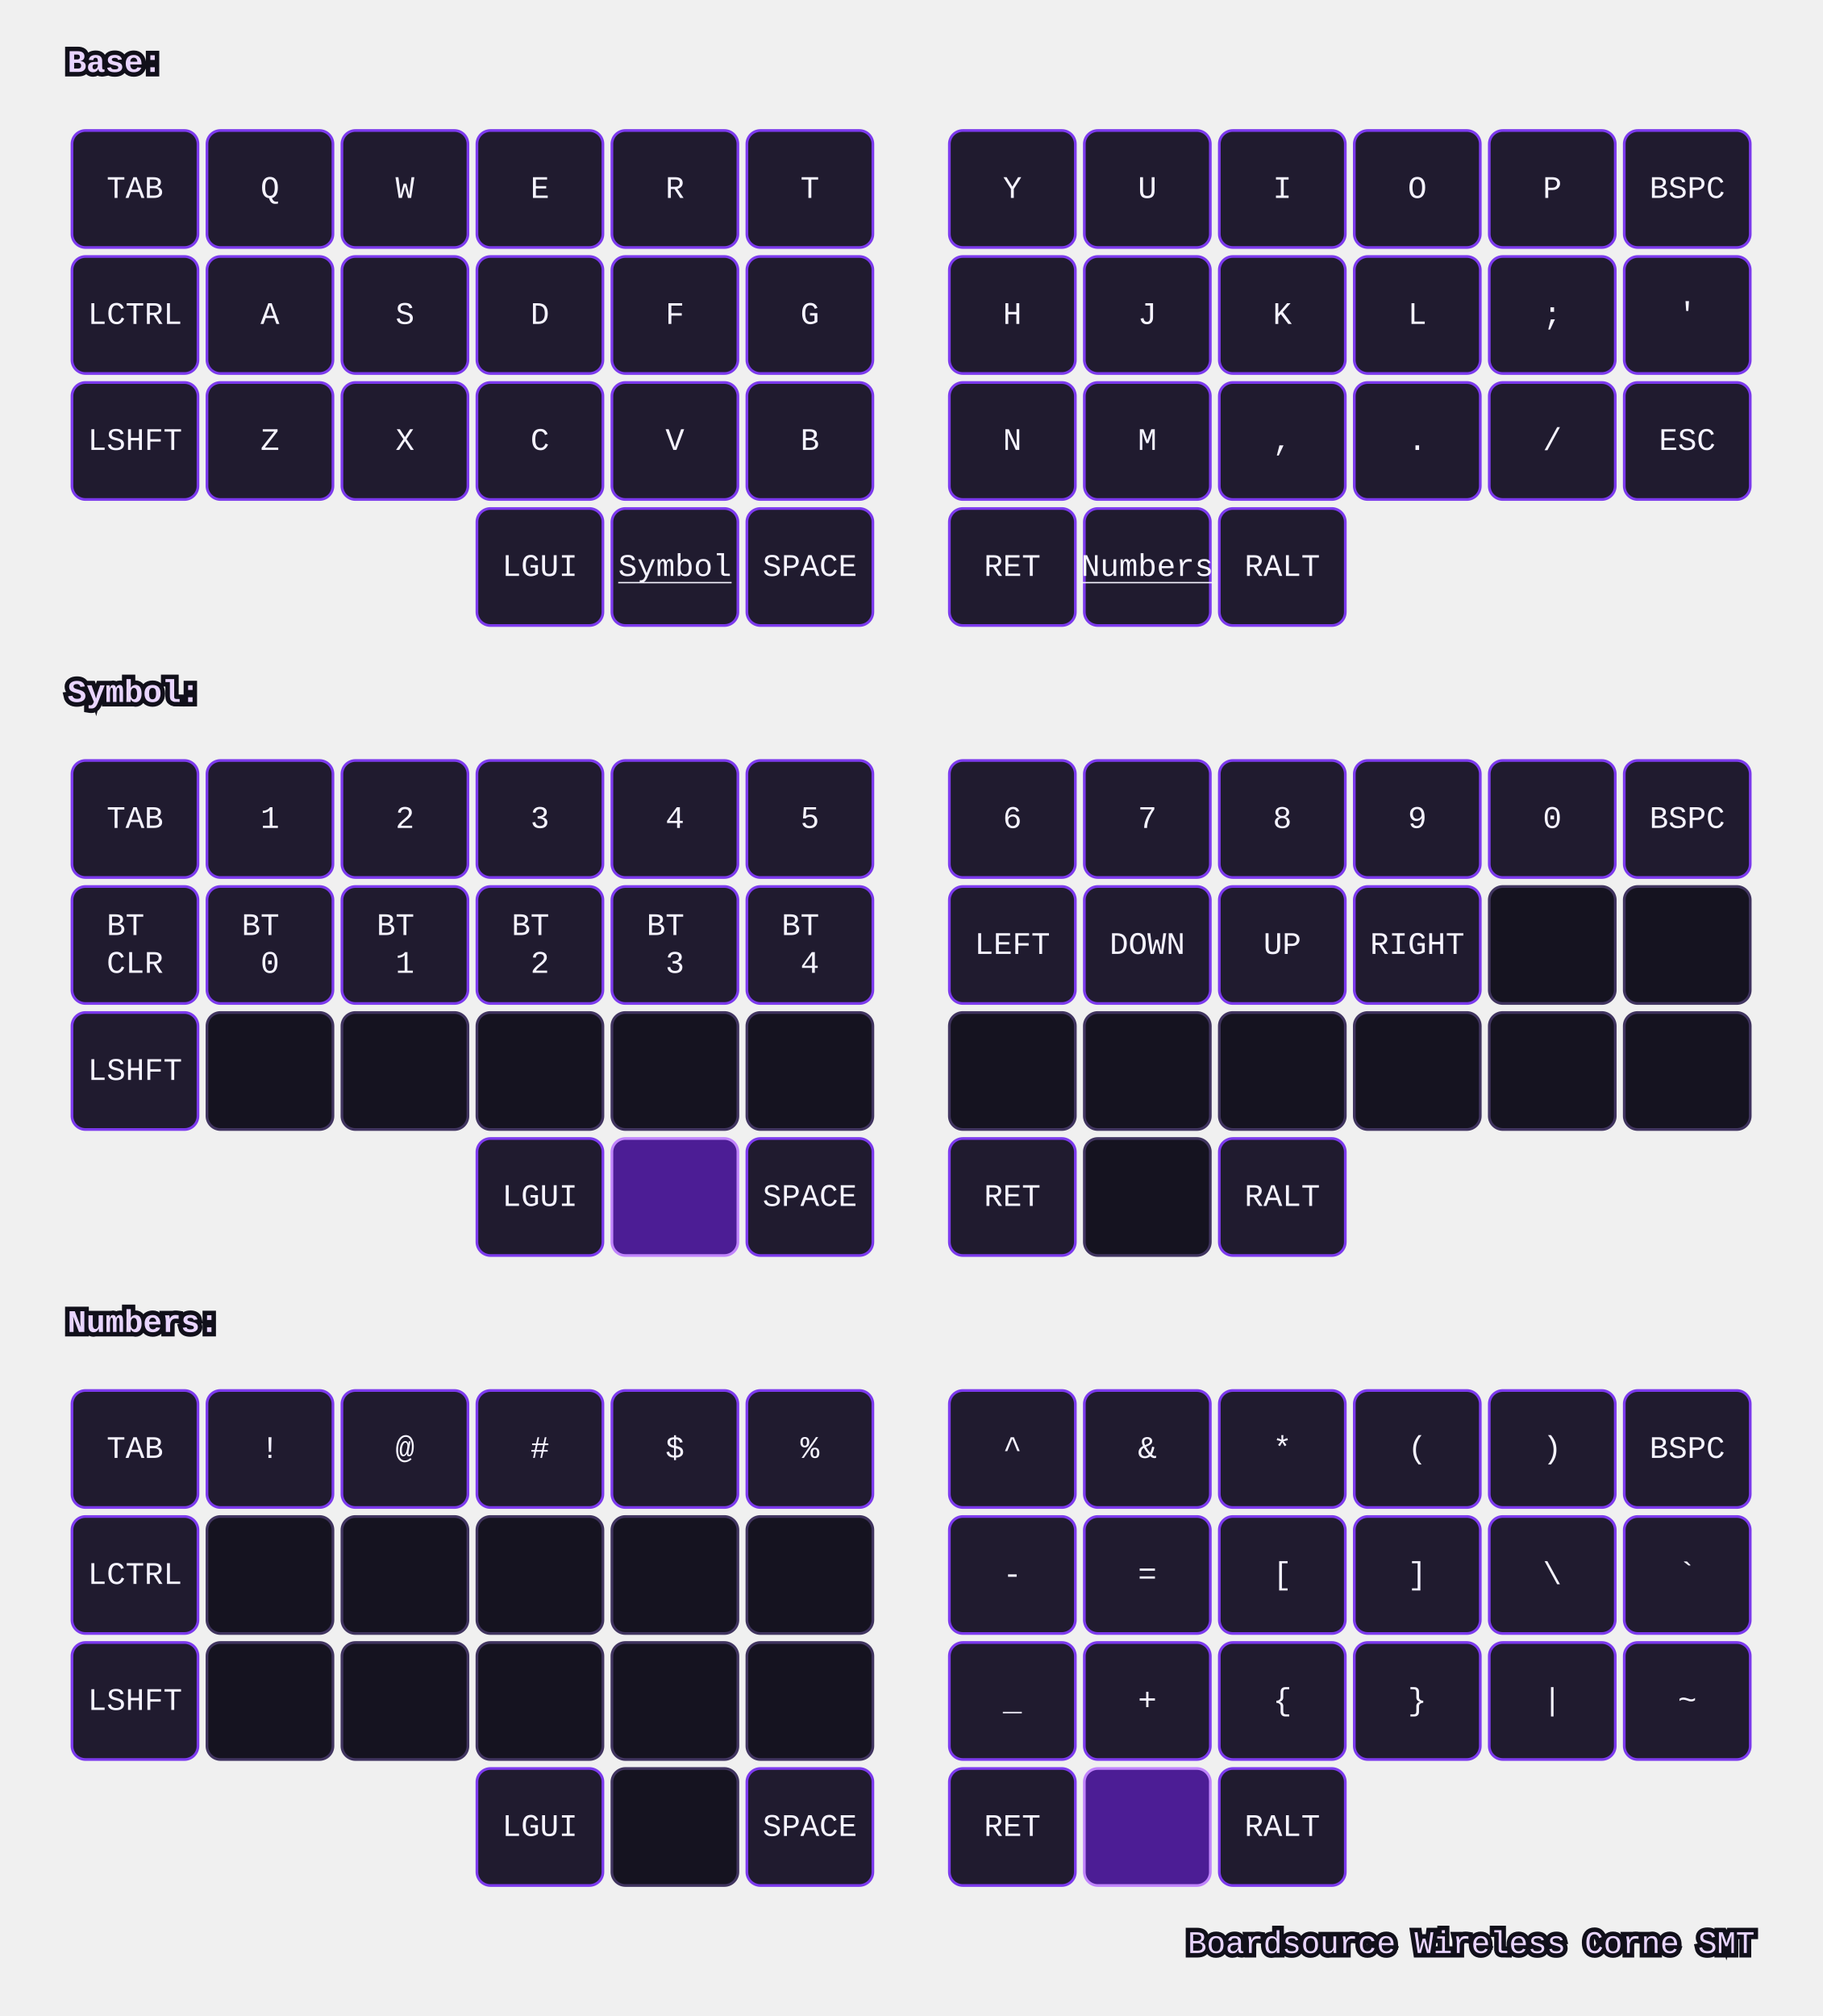
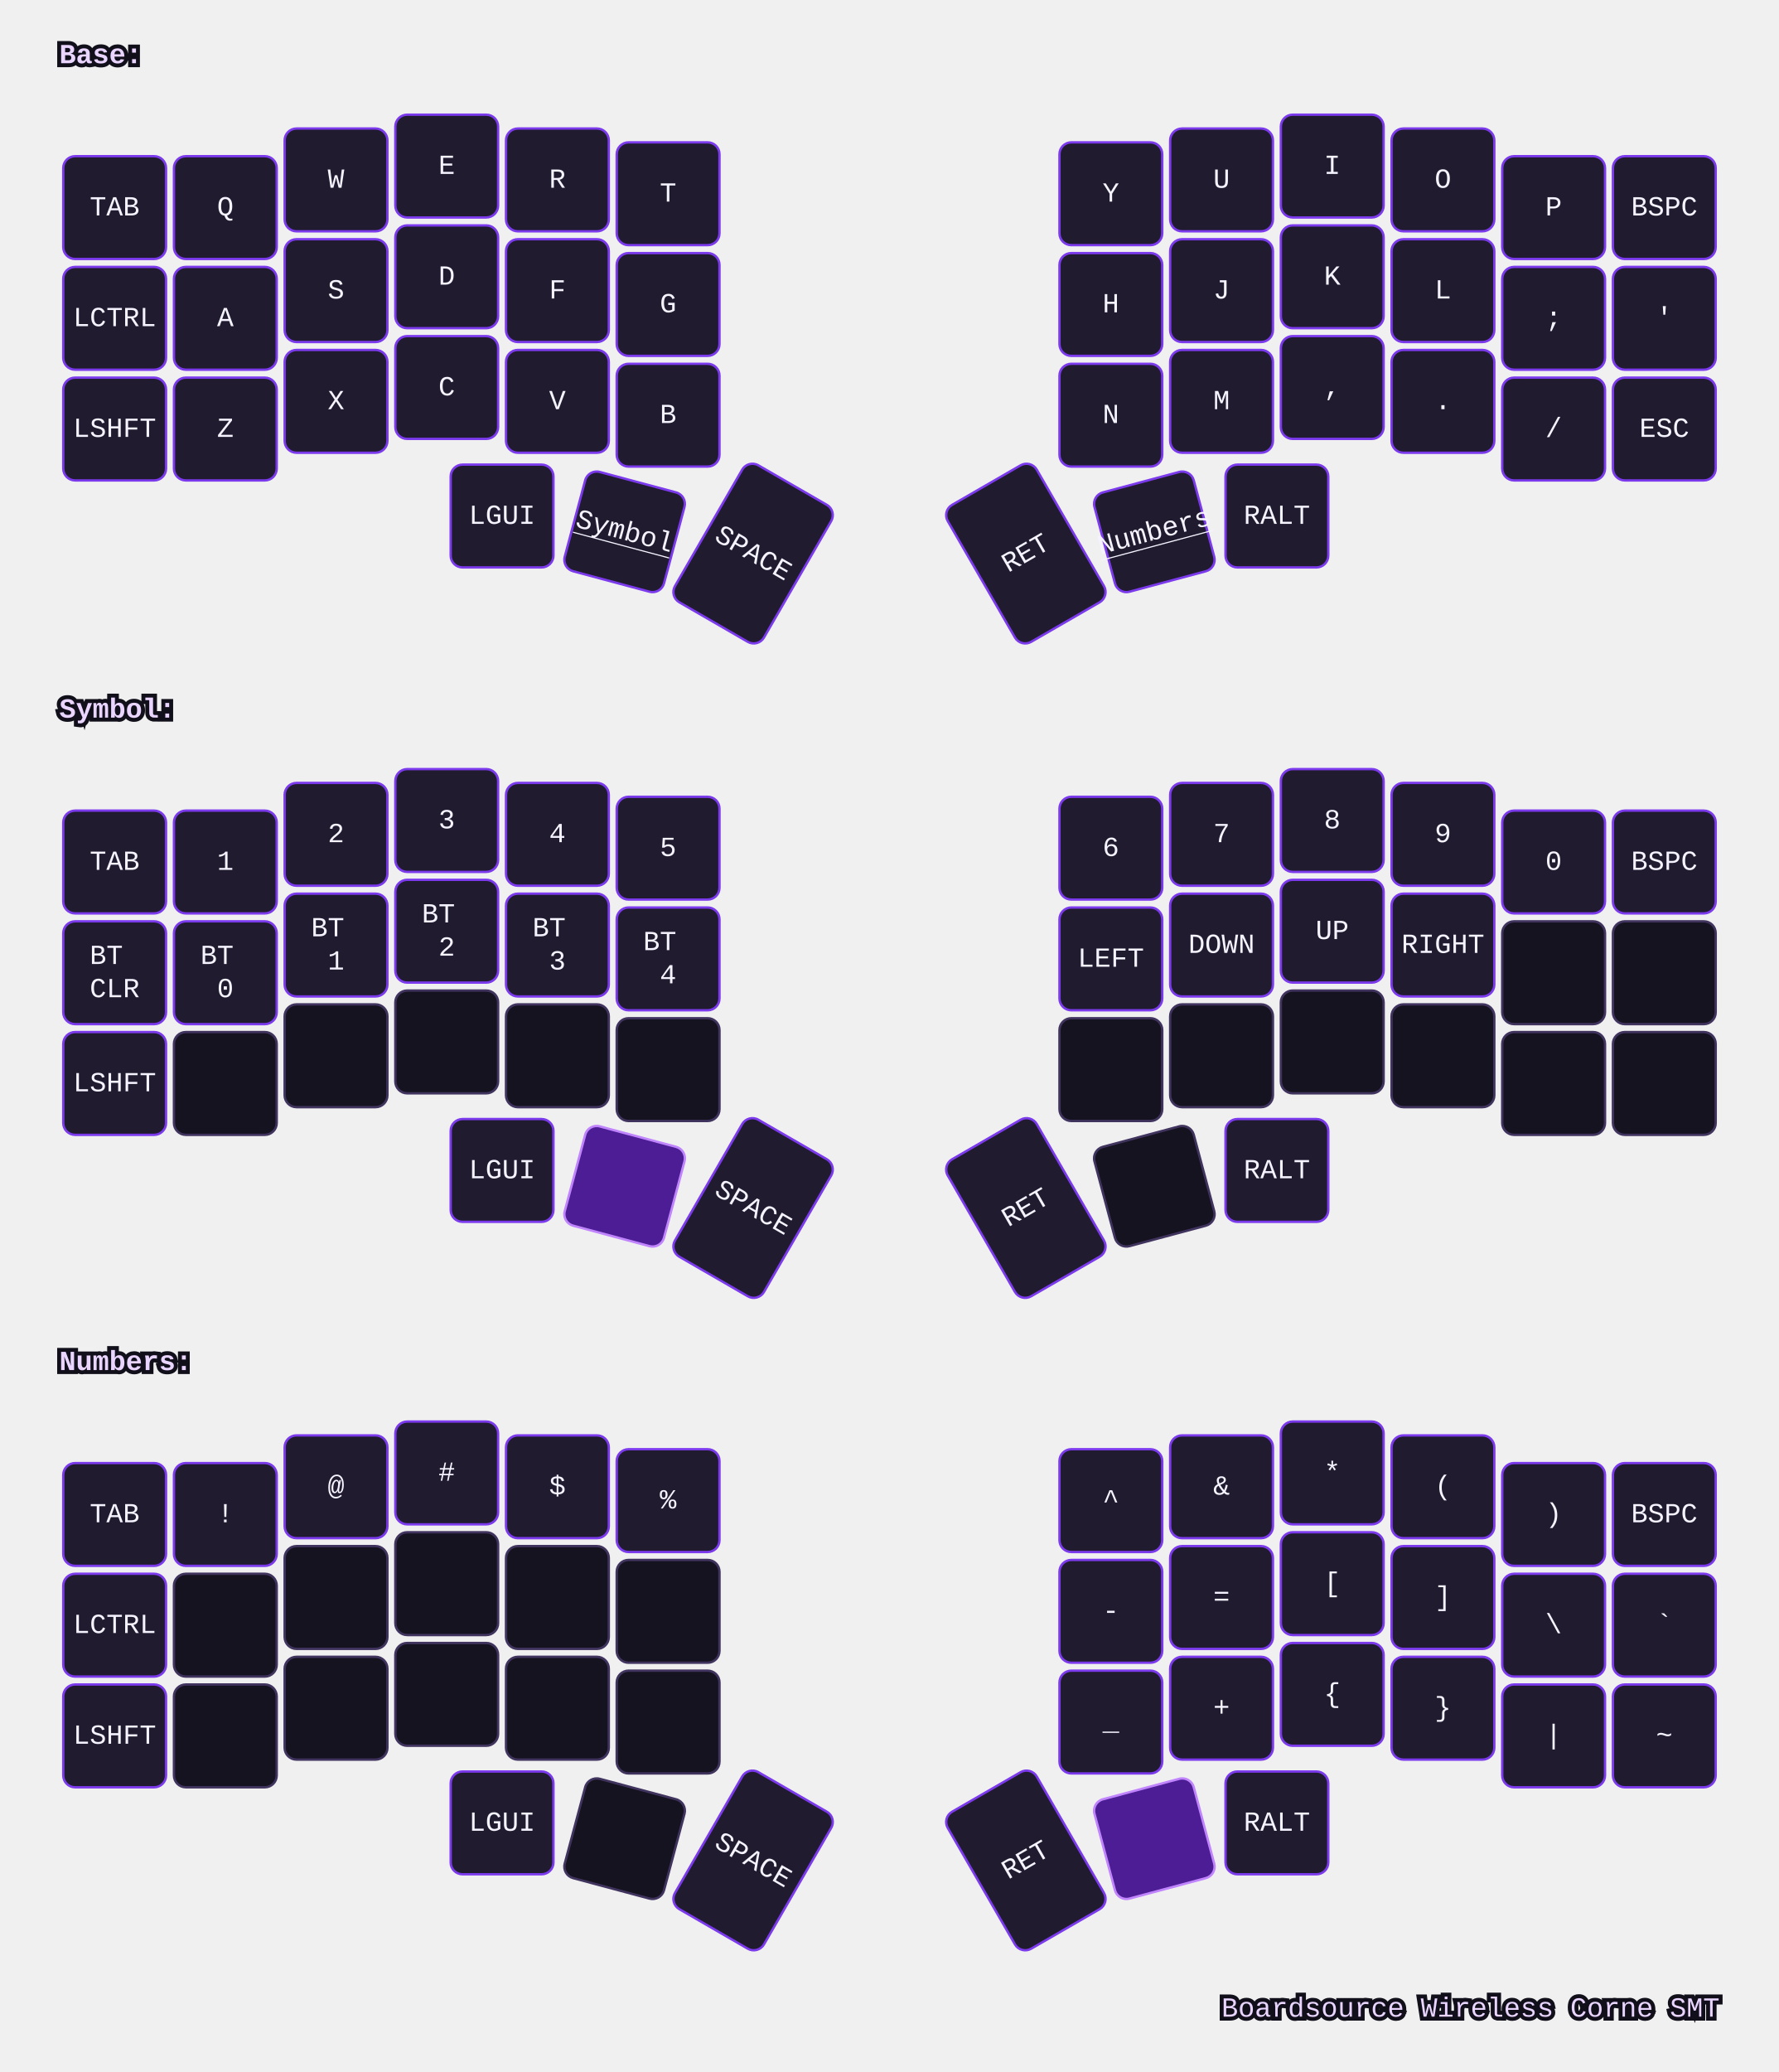
- <svg xmlns="http://www.w3.org/2000/svg" width="810" height="896" viewBox="0 0 810 896" class="keymap">
+ <svg xmlns="http://www.w3.org/2000/svg" width="900" height="1048" viewBox="0 0 900 1048" class="keymap">
  <style>/* inherit to force styles through use tags */
svg path {
    fill: inherit;
}

/* font and background color specifications */
svg.keymap {
    font-family: SFMono-Regular,Consolas,Liberation Mono,Menlo,monospace;
    font-size: 14px;
    font-kerning: normal;
    text-rendering: optimizeLegibility;
    fill: #24292e;
}

/* default key styling */
rect.key {
    fill: #f6f8fa;
}

rect.key, rect.combo {
    stroke: #c9cccf;
    stroke-width: 1;
}

/* default key side styling, only used is draw_key_sides is set */
rect.side {
    filter: brightness(90%);
}

/* color accent for combo boxes */
rect.combo, rect.combo-separate {
    fill: #cdf;
}

/* color accent for held keys */
rect.held, rect.combo.held {
    fill: #fdd;
}

/* color accent for ghost (optional) keys */
rect.ghost, rect.combo.ghost {
    stroke-dasharray: 4, 4;
    stroke-width: 2;
}

text {
    text-anchor: middle;
    dominant-baseline: middle;
}

/* styling for layer labels */
text.label {
    font-weight: bold;
    text-anchor: start;
    stroke: white;
    stroke-width: 4;
    paint-order: stroke;
}

/* styling for optional footer */
text.footer {
    text-anchor: end;
    dominant-baseline: auto;
    stroke: white;
    stroke-width: 4;
    paint-order: stroke;
}

/* styling for combo tap, and key non-tap label text */
text.combo, text.hold, text.shifted, text.left, text.right, text.tl, text.tr, text.bl, text.br {
    font-size: 11px;
}

text.hold, text.bl, text.br {
    text-anchor: middle;
    dominant-baseline: auto;
}

text.shifted, text.tl, text.tr {
    text-anchor: middle;
    dominant-baseline: hanging;
}

text.left, text.tl, text.bl {
    text-anchor: start;
}

text.right, text.tr, text.br {
    text-anchor: end;
}

text.layer-activator {
    text-decoration: underline;
}

/* styling for hold/shifted label text in combo box */
text.combo.hold, text.combo.shifted, text.combo.left, text.combo.right {
    font-size: 8px;
}

/* lighter symbol for transparent keys */
text.trans {
    fill: #7b7e81;
}

/* styling for combo dendrons */
path.combo {
    stroke-width: 1;
    stroke: gray;
    fill: none;
}

/* Start Tabler Icons Cleanup */
/* cannot use height/width with glyphs */
.icon-tabler &gt; path {
    fill: inherit;
    stroke: inherit;
    stroke-width: 2;
}
/* hide tabler's default box */
.icon-tabler &gt; path[stroke="none"][fill="none"] {
    visibility: hidden;
}
/* End Tabler Icons Cleanup */

svg.keymap { fill: #d1d6db; }
rect.key { fill: #3f4750; }
rect.key, rect.combo { stroke: #60666c; }
rect.combo, rect.combo-separate { fill: #1f3d7a; }
rect.held, rect.combo.held { fill: #854747; }
text.label, text.footer { stroke: black; }
text.trans { fill: #7e8184; }
path.combo { stroke: #7f7f7f; }

svg.keymap {
  background: #11101a;
  fill: #f5f3ff;
}

rect.key {
  fill: #201b2f;
}

rect.key,
rect.combo {
  stroke: #7c3aed;
  stroke-width: 1.2;
}

rect.held,
rect.combo.held,
rect.combo,
rect.combo-separate {
  fill: #4c1d95;
  stroke: #c084fc;
}

rect.trans {
  fill: #151320;
  stroke: #40345f;
}

rect.ghost,
rect.combo.ghost {
  stroke: #a78bfa;
}

text.label,
text.footer {
  fill: #e9d5ff;
  stroke: #11101a;
}

text.hold,
text.shifted,
text.left,
text.right,
text.tl,
text.tr,
text.bl,
text.br,
text.combo {
  fill: #d8b4fe;
}

text.trans {
  fill: #6d6383;
}

path.combo {
  stroke: #a78bfa;
}
</style>
  <g transform="translate(30, 0)" class="layer-Base">
    <text x="0" y="28" class="label" id="Base">Base:</text>
    <g transform="translate(0, 56)">
-       <g transform="translate(30, 28)" class="key keypos-0">
-         <rect rx="6" ry="6" x="-28" y="-26" width="56" height="52" class="key" />
+       <g transform="translate(28, 49)" class="key keypos-0">
+         <rect rx="6" ry="6" x="-26" y="-26" width="52" height="52" class="key" />
        <text x="0" y="0" class="key tap">TAB</text>
      </g>
-       <g transform="translate(90, 28)" class="key keypos-1">
-         <rect rx="6" ry="6" x="-28" y="-26" width="56" height="52" class="key" />
+       <g transform="translate(84, 49)" class="key keypos-1">
+         <rect rx="6" ry="6" x="-26" y="-26" width="52" height="52" class="key" />
        <text x="0" y="0" class="key tap">Q</text>
      </g>
-       <g transform="translate(150, 28)" class="key keypos-2">
-         <rect rx="6" ry="6" x="-28" y="-26" width="56" height="52" class="key" />
+       <g transform="translate(140, 35)" class="key keypos-2">
+         <rect rx="6" ry="6" x="-26" y="-26" width="52" height="52" class="key" />
        <text x="0" y="0" class="key tap">W</text>
      </g>
-       <g transform="translate(210, 28)" class="key keypos-3">
-         <rect rx="6" ry="6" x="-28" y="-26" width="56" height="52" class="key" />
+       <g transform="translate(196, 28)" class="key keypos-3">
+         <rect rx="6" ry="6" x="-26" y="-26" width="52" height="52" class="key" />
        <text x="0" y="0" class="key tap">E</text>
      </g>
-       <g transform="translate(270, 28)" class="key keypos-4">
-         <rect rx="6" ry="6" x="-28" y="-26" width="56" height="52" class="key" />
+       <g transform="translate(252, 35)" class="key keypos-4">
+         <rect rx="6" ry="6" x="-26" y="-26" width="52" height="52" class="key" />
        <text x="0" y="0" class="key tap">R</text>
      </g>
-       <g transform="translate(330, 28)" class="key keypos-5">
-         <rect rx="6" ry="6" x="-28" y="-26" width="56" height="52" class="key" />
+       <g transform="translate(308, 42)" class="key keypos-5">
+         <rect rx="6" ry="6" x="-26" y="-26" width="52" height="52" class="key" />
        <text x="0" y="0" class="key tap">T</text>
      </g>
-       <g transform="translate(420, 28)" class="key keypos-6">
-         <rect rx="6" ry="6" x="-28" y="-26" width="56" height="52" class="key" />
+       <g transform="translate(532, 42)" class="key keypos-6">
+         <rect rx="6" ry="6" x="-26" y="-26" width="52" height="52" class="key" />
        <text x="0" y="0" class="key tap">Y</text>
      </g>
-       <g transform="translate(480, 28)" class="key keypos-7">
-         <rect rx="6" ry="6" x="-28" y="-26" width="56" height="52" class="key" />
+       <g transform="translate(588, 35)" class="key keypos-7">
+         <rect rx="6" ry="6" x="-26" y="-26" width="52" height="52" class="key" />
        <text x="0" y="0" class="key tap">U</text>
      </g>
-       <g transform="translate(540, 28)" class="key keypos-8">
-         <rect rx="6" ry="6" x="-28" y="-26" width="56" height="52" class="key" />
+       <g transform="translate(644, 28)" class="key keypos-8">
+         <rect rx="6" ry="6" x="-26" y="-26" width="52" height="52" class="key" />
        <text x="0" y="0" class="key tap">I</text>
      </g>
-       <g transform="translate(600, 28)" class="key keypos-9">
-         <rect rx="6" ry="6" x="-28" y="-26" width="56" height="52" class="key" />
+       <g transform="translate(700, 35)" class="key keypos-9">
+         <rect rx="6" ry="6" x="-26" y="-26" width="52" height="52" class="key" />
        <text x="0" y="0" class="key tap">O</text>
      </g>
-       <g transform="translate(660, 28)" class="key keypos-10">
-         <rect rx="6" ry="6" x="-28" y="-26" width="56" height="52" class="key" />
+       <g transform="translate(756, 49)" class="key keypos-10">
+         <rect rx="6" ry="6" x="-26" y="-26" width="52" height="52" class="key" />
        <text x="0" y="0" class="key tap">P</text>
      </g>
-       <g transform="translate(720, 28)" class="key keypos-11">
-         <rect rx="6" ry="6" x="-28" y="-26" width="56" height="52" class="key" />
+       <g transform="translate(812, 49)" class="key keypos-11">
+         <rect rx="6" ry="6" x="-26" y="-26" width="52" height="52" class="key" />
        <text x="0" y="0" class="key tap">BSPC</text>
      </g>
-       <g transform="translate(30, 84)" class="key keypos-12">
-         <rect rx="6" ry="6" x="-28" y="-26" width="56" height="52" class="key" />
+       <g transform="translate(28, 105)" class="key keypos-12">
+         <rect rx="6" ry="6" x="-26" y="-26" width="52" height="52" class="key" />
        <text x="0" y="0" class="key tap">LCTRL</text>
      </g>
-       <g transform="translate(90, 84)" class="key keypos-13">
-         <rect rx="6" ry="6" x="-28" y="-26" width="56" height="52" class="key" />
+       <g transform="translate(84, 105)" class="key keypos-13">
+         <rect rx="6" ry="6" x="-26" y="-26" width="52" height="52" class="key" />
        <text x="0" y="0" class="key tap">A</text>
      </g>
-       <g transform="translate(150, 84)" class="key keypos-14">
-         <rect rx="6" ry="6" x="-28" y="-26" width="56" height="52" class="key" />
+       <g transform="translate(140, 91)" class="key keypos-14">
+         <rect rx="6" ry="6" x="-26" y="-26" width="52" height="52" class="key" />
        <text x="0" y="0" class="key tap">S</text>
      </g>
-       <g transform="translate(210, 84)" class="key keypos-15">
-         <rect rx="6" ry="6" x="-28" y="-26" width="56" height="52" class="key" />
+       <g transform="translate(196, 84)" class="key keypos-15">
+         <rect rx="6" ry="6" x="-26" y="-26" width="52" height="52" class="key" />
        <text x="0" y="0" class="key tap">D</text>
      </g>
-       <g transform="translate(270, 84)" class="key keypos-16">
-         <rect rx="6" ry="6" x="-28" y="-26" width="56" height="52" class="key" />
+       <g transform="translate(252, 91)" class="key keypos-16">
+         <rect rx="6" ry="6" x="-26" y="-26" width="52" height="52" class="key" />
        <text x="0" y="0" class="key tap">F</text>
      </g>
-       <g transform="translate(330, 84)" class="key keypos-17">
-         <rect rx="6" ry="6" x="-28" y="-26" width="56" height="52" class="key" />
+       <g transform="translate(308, 98)" class="key keypos-17">
+         <rect rx="6" ry="6" x="-26" y="-26" width="52" height="52" class="key" />
        <text x="0" y="0" class="key tap">G</text>
      </g>
-       <g transform="translate(420, 84)" class="key keypos-18">
-         <rect rx="6" ry="6" x="-28" y="-26" width="56" height="52" class="key" />
+       <g transform="translate(532, 98)" class="key keypos-18">
+         <rect rx="6" ry="6" x="-26" y="-26" width="52" height="52" class="key" />
        <text x="0" y="0" class="key tap">H</text>
      </g>
-       <g transform="translate(480, 84)" class="key keypos-19">
-         <rect rx="6" ry="6" x="-28" y="-26" width="56" height="52" class="key" />
+       <g transform="translate(588, 91)" class="key keypos-19">
+         <rect rx="6" ry="6" x="-26" y="-26" width="52" height="52" class="key" />
        <text x="0" y="0" class="key tap">J</text>
      </g>
-       <g transform="translate(540, 84)" class="key keypos-20">
-         <rect rx="6" ry="6" x="-28" y="-26" width="56" height="52" class="key" />
+       <g transform="translate(644, 84)" class="key keypos-20">
+         <rect rx="6" ry="6" x="-26" y="-26" width="52" height="52" class="key" />
        <text x="0" y="0" class="key tap">K</text>
      </g>
-       <g transform="translate(600, 84)" class="key keypos-21">
-         <rect rx="6" ry="6" x="-28" y="-26" width="56" height="52" class="key" />
+       <g transform="translate(700, 91)" class="key keypos-21">
+         <rect rx="6" ry="6" x="-26" y="-26" width="52" height="52" class="key" />
        <text x="0" y="0" class="key tap">L</text>
      </g>
-       <g transform="translate(660, 84)" class="key keypos-22">
-         <rect rx="6" ry="6" x="-28" y="-26" width="56" height="52" class="key" />
+       <g transform="translate(756, 105)" class="key keypos-22">
+         <rect rx="6" ry="6" x="-26" y="-26" width="52" height="52" class="key" />
        <text x="0" y="0" class="key tap">;</text>
      </g>
-       <g transform="translate(720, 84)" class="key keypos-23">
-         <rect rx="6" ry="6" x="-28" y="-26" width="56" height="52" class="key" />
+       <g transform="translate(812, 105)" class="key keypos-23">
+         <rect rx="6" ry="6" x="-26" y="-26" width="52" height="52" class="key" />
        <text x="0" y="0" class="key tap">'</text>
      </g>
-       <g transform="translate(30, 140)" class="key keypos-24">
-         <rect rx="6" ry="6" x="-28" y="-26" width="56" height="52" class="key" />
+       <g transform="translate(28, 161)" class="key keypos-24">
+         <rect rx="6" ry="6" x="-26" y="-26" width="52" height="52" class="key" />
        <text x="0" y="0" class="key tap">LSHFT</text>
      </g>
-       <g transform="translate(90, 140)" class="key keypos-25">
-         <rect rx="6" ry="6" x="-28" y="-26" width="56" height="52" class="key" />
+       <g transform="translate(84, 161)" class="key keypos-25">
+         <rect rx="6" ry="6" x="-26" y="-26" width="52" height="52" class="key" />
        <text x="0" y="0" class="key tap">Z</text>
      </g>
-       <g transform="translate(150, 140)" class="key keypos-26">
-         <rect rx="6" ry="6" x="-28" y="-26" width="56" height="52" class="key" />
+       <g transform="translate(140, 147)" class="key keypos-26">
+         <rect rx="6" ry="6" x="-26" y="-26" width="52" height="52" class="key" />
        <text x="0" y="0" class="key tap">X</text>
      </g>
-       <g transform="translate(210, 140)" class="key keypos-27">
-         <rect rx="6" ry="6" x="-28" y="-26" width="56" height="52" class="key" />
+       <g transform="translate(196, 140)" class="key keypos-27">
+         <rect rx="6" ry="6" x="-26" y="-26" width="52" height="52" class="key" />
        <text x="0" y="0" class="key tap">C</text>
      </g>
-       <g transform="translate(270, 140)" class="key keypos-28">
-         <rect rx="6" ry="6" x="-28" y="-26" width="56" height="52" class="key" />
+       <g transform="translate(252, 147)" class="key keypos-28">
+         <rect rx="6" ry="6" x="-26" y="-26" width="52" height="52" class="key" />
        <text x="0" y="0" class="key tap">V</text>
      </g>
-       <g transform="translate(330, 140)" class="key keypos-29">
-         <rect rx="6" ry="6" x="-28" y="-26" width="56" height="52" class="key" />
+       <g transform="translate(308, 154)" class="key keypos-29">
+         <rect rx="6" ry="6" x="-26" y="-26" width="52" height="52" class="key" />
        <text x="0" y="0" class="key tap">B</text>
      </g>
-       <g transform="translate(420, 140)" class="key keypos-30">
-         <rect rx="6" ry="6" x="-28" y="-26" width="56" height="52" class="key" />
+       <g transform="translate(532, 154)" class="key keypos-30">
+         <rect rx="6" ry="6" x="-26" y="-26" width="52" height="52" class="key" />
        <text x="0" y="0" class="key tap">N</text>
      </g>
-       <g transform="translate(480, 140)" class="key keypos-31">
-         <rect rx="6" ry="6" x="-28" y="-26" width="56" height="52" class="key" />
+       <g transform="translate(588, 147)" class="key keypos-31">
+         <rect rx="6" ry="6" x="-26" y="-26" width="52" height="52" class="key" />
        <text x="0" y="0" class="key tap">M</text>
      </g>
-       <g transform="translate(540, 140)" class="key keypos-32">
-         <rect rx="6" ry="6" x="-28" y="-26" width="56" height="52" class="key" />
+       <g transform="translate(644, 140)" class="key keypos-32">
+         <rect rx="6" ry="6" x="-26" y="-26" width="52" height="52" class="key" />
        <text x="0" y="0" class="key tap">,</text>
      </g>
-       <g transform="translate(600, 140)" class="key keypos-33">
-         <rect rx="6" ry="6" x="-28" y="-26" width="56" height="52" class="key" />
+       <g transform="translate(700, 147)" class="key keypos-33">
+         <rect rx="6" ry="6" x="-26" y="-26" width="52" height="52" class="key" />
        <text x="0" y="0" class="key tap">.</text>
      </g>
-       <g transform="translate(660, 140)" class="key keypos-34">
-         <rect rx="6" ry="6" x="-28" y="-26" width="56" height="52" class="key" />
+       <g transform="translate(756, 161)" class="key keypos-34">
+         <rect rx="6" ry="6" x="-26" y="-26" width="52" height="52" class="key" />
        <text x="0" y="0" class="key tap">/</text>
      </g>
-       <g transform="translate(720, 140)" class="key keypos-35">
-         <rect rx="6" ry="6" x="-28" y="-26" width="56" height="52" class="key" />
+       <g transform="translate(812, 161)" class="key keypos-35">
+         <rect rx="6" ry="6" x="-26" y="-26" width="52" height="52" class="key" />
        <text x="0" y="0" class="key tap">ESC</text>
      </g>
-       <g transform="translate(210, 196)" class="key keypos-36">
-         <rect rx="6" ry="6" x="-28" y="-26" width="56" height="52" class="key" />
+       <g transform="translate(224, 205)" class="key keypos-36">
+         <rect rx="6" ry="6" x="-26" y="-26" width="52" height="52" class="key" />
        <text x="0" y="0" class="key tap">LGUI</text>
      </g>
-       <g transform="translate(270, 196)" class="key keypos-37">
-         <rect rx="6" ry="6" x="-28" y="-26" width="56" height="52" class="key" />
+       <g transform="translate(286, 213) rotate(15.0)" class="key keypos-37">
+         <rect rx="6" ry="6" x="-26" y="-26" width="52" height="52" class="key" />
        <a href="#Symbol">
          <text x="0" y="0" class="key tap layer-activator">Symbol</text>
        </a>
      </g>
-       <g transform="translate(330, 196)" class="key keypos-38">
-         <rect rx="6" ry="6" x="-28" y="-26" width="56" height="52" class="key" />
+       <g transform="translate(351, 224) rotate(30.0)" class="key keypos-38">
+         <rect rx="6" ry="6" x="-26" y="-40" width="52" height="80" class="key" />
        <text x="0" y="0" class="key tap">SPACE</text>
      </g>
-       <g transform="translate(420, 196)" class="key keypos-39">
-         <rect rx="6" ry="6" x="-28" y="-26" width="56" height="52" class="key" />
+       <g transform="translate(489, 224) rotate(-30.0)" class="key keypos-39">
+         <rect rx="6" ry="6" x="-26" y="-40" width="52" height="80" class="key" />
        <text x="0" y="0" class="key tap">RET</text>
      </g>
-       <g transform="translate(480, 196)" class="key keypos-40">
-         <rect rx="6" ry="6" x="-28" y="-26" width="56" height="52" class="key" />
+       <g transform="translate(554, 213) rotate(-15.0)" class="key keypos-40">
+         <rect rx="6" ry="6" x="-26" y="-26" width="52" height="52" class="key" />
        <a href="#Numbers">
          <text x="0" y="0" class="key tap layer-activator">Numbers</text>
        </a>
      </g>
-       <g transform="translate(540, 196)" class="key keypos-41">
-         <rect rx="6" ry="6" x="-28" y="-26" width="56" height="52" class="key" />
+       <g transform="translate(616, 205)" class="key keypos-41">
+         <rect rx="6" ry="6" x="-26" y="-26" width="52" height="52" class="key" />
        <text x="0" y="0" class="key tap">RALT</text>
      </g>
    </g>
  </g>
-   <g transform="translate(30, 280)" class="layer-Symbol">
+   <g transform="translate(30, 331)" class="layer-Symbol">
    <text x="0" y="28" class="label" id="Symbol">Symbol:</text>
    <g transform="translate(0, 56)">
-       <g transform="translate(30, 28)" class="key keypos-0">
-         <rect rx="6" ry="6" x="-28" y="-26" width="56" height="52" class="key" />
+       <g transform="translate(28, 49)" class="key keypos-0">
+         <rect rx="6" ry="6" x="-26" y="-26" width="52" height="52" class="key" />
        <text x="0" y="0" class="key tap">TAB</text>
      </g>
-       <g transform="translate(90, 28)" class="key keypos-1">
-         <rect rx="6" ry="6" x="-28" y="-26" width="56" height="52" class="key" />
+       <g transform="translate(84, 49)" class="key keypos-1">
+         <rect rx="6" ry="6" x="-26" y="-26" width="52" height="52" class="key" />
        <text x="0" y="0" class="key tap">1</text>
      </g>
-       <g transform="translate(150, 28)" class="key keypos-2">
-         <rect rx="6" ry="6" x="-28" y="-26" width="56" height="52" class="key" />
+       <g transform="translate(140, 35)" class="key keypos-2">
+         <rect rx="6" ry="6" x="-26" y="-26" width="52" height="52" class="key" />
        <text x="0" y="0" class="key tap">2</text>
      </g>
-       <g transform="translate(210, 28)" class="key keypos-3">
-         <rect rx="6" ry="6" x="-28" y="-26" width="56" height="52" class="key" />
+       <g transform="translate(196, 28)" class="key keypos-3">
+         <rect rx="6" ry="6" x="-26" y="-26" width="52" height="52" class="key" />
        <text x="0" y="0" class="key tap">3</text>
      </g>
-       <g transform="translate(270, 28)" class="key keypos-4">
-         <rect rx="6" ry="6" x="-28" y="-26" width="56" height="52" class="key" />
+       <g transform="translate(252, 35)" class="key keypos-4">
+         <rect rx="6" ry="6" x="-26" y="-26" width="52" height="52" class="key" />
        <text x="0" y="0" class="key tap">4</text>
      </g>
-       <g transform="translate(330, 28)" class="key keypos-5">
-         <rect rx="6" ry="6" x="-28" y="-26" width="56" height="52" class="key" />
+       <g transform="translate(308, 42)" class="key keypos-5">
+         <rect rx="6" ry="6" x="-26" y="-26" width="52" height="52" class="key" />
        <text x="0" y="0" class="key tap">5</text>
      </g>
-       <g transform="translate(420, 28)" class="key keypos-6">
-         <rect rx="6" ry="6" x="-28" y="-26" width="56" height="52" class="key" />
+       <g transform="translate(532, 42)" class="key keypos-6">
+         <rect rx="6" ry="6" x="-26" y="-26" width="52" height="52" class="key" />
        <text x="0" y="0" class="key tap">6</text>
      </g>
-       <g transform="translate(480, 28)" class="key keypos-7">
-         <rect rx="6" ry="6" x="-28" y="-26" width="56" height="52" class="key" />
+       <g transform="translate(588, 35)" class="key keypos-7">
+         <rect rx="6" ry="6" x="-26" y="-26" width="52" height="52" class="key" />
        <text x="0" y="0" class="key tap">7</text>
      </g>
-       <g transform="translate(540, 28)" class="key keypos-8">
-         <rect rx="6" ry="6" x="-28" y="-26" width="56" height="52" class="key" />
+       <g transform="translate(644, 28)" class="key keypos-8">
+         <rect rx="6" ry="6" x="-26" y="-26" width="52" height="52" class="key" />
        <text x="0" y="0" class="key tap">8</text>
      </g>
-       <g transform="translate(600, 28)" class="key keypos-9">
-         <rect rx="6" ry="6" x="-28" y="-26" width="56" height="52" class="key" />
+       <g transform="translate(700, 35)" class="key keypos-9">
+         <rect rx="6" ry="6" x="-26" y="-26" width="52" height="52" class="key" />
        <text x="0" y="0" class="key tap">9</text>
      </g>
-       <g transform="translate(660, 28)" class="key keypos-10">
-         <rect rx="6" ry="6" x="-28" y="-26" width="56" height="52" class="key" />
+       <g transform="translate(756, 49)" class="key keypos-10">
+         <rect rx="6" ry="6" x="-26" y="-26" width="52" height="52" class="key" />
        <text x="0" y="0" class="key tap">0</text>
      </g>
-       <g transform="translate(720, 28)" class="key keypos-11">
-         <rect rx="6" ry="6" x="-28" y="-26" width="56" height="52" class="key" />
+       <g transform="translate(812, 49)" class="key keypos-11">
+         <rect rx="6" ry="6" x="-26" y="-26" width="52" height="52" class="key" />
        <text x="0" y="0" class="key tap">BSPC</text>
      </g>
-       <g transform="translate(30, 84)" class="key keypos-12">
-         <rect rx="6" ry="6" x="-28" y="-26" width="56" height="52" class="key" />
+       <g transform="translate(28, 105)" class="key keypos-12">
+         <rect rx="6" ry="6" x="-26" y="-26" width="52" height="52" class="key" />
        <text x="0" y="0" class="key tap">
          <tspan x="0" dy="-0.6em">BT</tspan>
          <tspan x="0" dy="1.2em">CLR</tspan>
        </text>
      </g>
-       <g transform="translate(90, 84)" class="key keypos-13">
-         <rect rx="6" ry="6" x="-28" y="-26" width="56" height="52" class="key" />
+       <g transform="translate(84, 105)" class="key keypos-13">
+         <rect rx="6" ry="6" x="-26" y="-26" width="52" height="52" class="key" />
        <text x="0" y="0" class="key tap">
          <tspan x="0" dy="-0.6em">BT</tspan>
          <tspan x="0" dy="1.2em">0</tspan>
        </text>
      </g>
-       <g transform="translate(150, 84)" class="key keypos-14">
-         <rect rx="6" ry="6" x="-28" y="-26" width="56" height="52" class="key" />
+       <g transform="translate(140, 91)" class="key keypos-14">
+         <rect rx="6" ry="6" x="-26" y="-26" width="52" height="52" class="key" />
        <text x="0" y="0" class="key tap">
          <tspan x="0" dy="-0.6em">BT</tspan>
          <tspan x="0" dy="1.2em">1</tspan>
        </text>
      </g>
-       <g transform="translate(210, 84)" class="key keypos-15">
-         <rect rx="6" ry="6" x="-28" y="-26" width="56" height="52" class="key" />
+       <g transform="translate(196, 84)" class="key keypos-15">
+         <rect rx="6" ry="6" x="-26" y="-26" width="52" height="52" class="key" />
        <text x="0" y="0" class="key tap">
          <tspan x="0" dy="-0.6em">BT</tspan>
          <tspan x="0" dy="1.2em">2</tspan>
        </text>
      </g>
-       <g transform="translate(270, 84)" class="key keypos-16">
-         <rect rx="6" ry="6" x="-28" y="-26" width="56" height="52" class="key" />
+       <g transform="translate(252, 91)" class="key keypos-16">
+         <rect rx="6" ry="6" x="-26" y="-26" width="52" height="52" class="key" />
        <text x="0" y="0" class="key tap">
          <tspan x="0" dy="-0.6em">BT</tspan>
          <tspan x="0" dy="1.2em">3</tspan>
        </text>
      </g>
-       <g transform="translate(330, 84)" class="key keypos-17">
-         <rect rx="6" ry="6" x="-28" y="-26" width="56" height="52" class="key" />
+       <g transform="translate(308, 98)" class="key keypos-17">
+         <rect rx="6" ry="6" x="-26" y="-26" width="52" height="52" class="key" />
        <text x="0" y="0" class="key tap">
          <tspan x="0" dy="-0.6em">BT</tspan>
          <tspan x="0" dy="1.2em">4</tspan>
        </text>
      </g>
-       <g transform="translate(420, 84)" class="key keypos-18">
-         <rect rx="6" ry="6" x="-28" y="-26" width="56" height="52" class="key" />
+       <g transform="translate(532, 98)" class="key keypos-18">
+         <rect rx="6" ry="6" x="-26" y="-26" width="52" height="52" class="key" />
        <text x="0" y="0" class="key tap">LEFT</text>
      </g>
-       <g transform="translate(480, 84)" class="key keypos-19">
-         <rect rx="6" ry="6" x="-28" y="-26" width="56" height="52" class="key" />
+       <g transform="translate(588, 91)" class="key keypos-19">
+         <rect rx="6" ry="6" x="-26" y="-26" width="52" height="52" class="key" />
        <text x="0" y="0" class="key tap">DOWN</text>
      </g>
-       <g transform="translate(540, 84)" class="key keypos-20">
-         <rect rx="6" ry="6" x="-28" y="-26" width="56" height="52" class="key" />
+       <g transform="translate(644, 84)" class="key keypos-20">
+         <rect rx="6" ry="6" x="-26" y="-26" width="52" height="52" class="key" />
        <text x="0" y="0" class="key tap">UP</text>
      </g>
-       <g transform="translate(600, 84)" class="key keypos-21">
-         <rect rx="6" ry="6" x="-28" y="-26" width="56" height="52" class="key" />
+       <g transform="translate(700, 91)" class="key keypos-21">
+         <rect rx="6" ry="6" x="-26" y="-26" width="52" height="52" class="key" />
        <text x="0" y="0" class="key tap">RIGHT</text>
      </g>
-       <g transform="translate(660, 84)" class="key trans keypos-22">
-         <rect rx="6" ry="6" x="-28" y="-26" width="56" height="52" class="key trans" />
-       </g>
-       <g transform="translate(720, 84)" class="key trans keypos-23">
-         <rect rx="6" ry="6" x="-28" y="-26" width="56" height="52" class="key trans" />
-       </g>
-       <g transform="translate(30, 140)" class="key keypos-24">
-         <rect rx="6" ry="6" x="-28" y="-26" width="56" height="52" class="key" />
+       <g transform="translate(756, 105)" class="key trans keypos-22">
+         <rect rx="6" ry="6" x="-26" y="-26" width="52" height="52" class="key trans" />
+       </g>
+       <g transform="translate(812, 105)" class="key trans keypos-23">
+         <rect rx="6" ry="6" x="-26" y="-26" width="52" height="52" class="key trans" />
+       </g>
+       <g transform="translate(28, 161)" class="key keypos-24">
+         <rect rx="6" ry="6" x="-26" y="-26" width="52" height="52" class="key" />
        <text x="0" y="0" class="key tap">LSHFT</text>
      </g>
-       <g transform="translate(90, 140)" class="key trans keypos-25">
-         <rect rx="6" ry="6" x="-28" y="-26" width="56" height="52" class="key trans" />
-       </g>
-       <g transform="translate(150, 140)" class="key trans keypos-26">
-         <rect rx="6" ry="6" x="-28" y="-26" width="56" height="52" class="key trans" />
-       </g>
-       <g transform="translate(210, 140)" class="key trans keypos-27">
-         <rect rx="6" ry="6" x="-28" y="-26" width="56" height="52" class="key trans" />
-       </g>
-       <g transform="translate(270, 140)" class="key trans keypos-28">
-         <rect rx="6" ry="6" x="-28" y="-26" width="56" height="52" class="key trans" />
-       </g>
-       <g transform="translate(330, 140)" class="key trans keypos-29">
-         <rect rx="6" ry="6" x="-28" y="-26" width="56" height="52" class="key trans" />
-       </g>
-       <g transform="translate(420, 140)" class="key trans keypos-30">
-         <rect rx="6" ry="6" x="-28" y="-26" width="56" height="52" class="key trans" />
-       </g>
-       <g transform="translate(480, 140)" class="key trans keypos-31">
-         <rect rx="6" ry="6" x="-28" y="-26" width="56" height="52" class="key trans" />
-       </g>
-       <g transform="translate(540, 140)" class="key trans keypos-32">
-         <rect rx="6" ry="6" x="-28" y="-26" width="56" height="52" class="key trans" />
-       </g>
-       <g transform="translate(600, 140)" class="key trans keypos-33">
-         <rect rx="6" ry="6" x="-28" y="-26" width="56" height="52" class="key trans" />
-       </g>
-       <g transform="translate(660, 140)" class="key trans keypos-34">
-         <rect rx="6" ry="6" x="-28" y="-26" width="56" height="52" class="key trans" />
-       </g>
-       <g transform="translate(720, 140)" class="key trans keypos-35">
-         <rect rx="6" ry="6" x="-28" y="-26" width="56" height="52" class="key trans" />
-       </g>
-       <g transform="translate(210, 196)" class="key keypos-36">
-         <rect rx="6" ry="6" x="-28" y="-26" width="56" height="52" class="key" />
+       <g transform="translate(84, 161)" class="key trans keypos-25">
+         <rect rx="6" ry="6" x="-26" y="-26" width="52" height="52" class="key trans" />
+       </g>
+       <g transform="translate(140, 147)" class="key trans keypos-26">
+         <rect rx="6" ry="6" x="-26" y="-26" width="52" height="52" class="key trans" />
+       </g>
+       <g transform="translate(196, 140)" class="key trans keypos-27">
+         <rect rx="6" ry="6" x="-26" y="-26" width="52" height="52" class="key trans" />
+       </g>
+       <g transform="translate(252, 147)" class="key trans keypos-28">
+         <rect rx="6" ry="6" x="-26" y="-26" width="52" height="52" class="key trans" />
+       </g>
+       <g transform="translate(308, 154)" class="key trans keypos-29">
+         <rect rx="6" ry="6" x="-26" y="-26" width="52" height="52" class="key trans" />
+       </g>
+       <g transform="translate(532, 154)" class="key trans keypos-30">
+         <rect rx="6" ry="6" x="-26" y="-26" width="52" height="52" class="key trans" />
+       </g>
+       <g transform="translate(588, 147)" class="key trans keypos-31">
+         <rect rx="6" ry="6" x="-26" y="-26" width="52" height="52" class="key trans" />
+       </g>
+       <g transform="translate(644, 140)" class="key trans keypos-32">
+         <rect rx="6" ry="6" x="-26" y="-26" width="52" height="52" class="key trans" />
+       </g>
+       <g transform="translate(700, 147)" class="key trans keypos-33">
+         <rect rx="6" ry="6" x="-26" y="-26" width="52" height="52" class="key trans" />
+       </g>
+       <g transform="translate(756, 161)" class="key trans keypos-34">
+         <rect rx="6" ry="6" x="-26" y="-26" width="52" height="52" class="key trans" />
+       </g>
+       <g transform="translate(812, 161)" class="key trans keypos-35">
+         <rect rx="6" ry="6" x="-26" y="-26" width="52" height="52" class="key trans" />
+       </g>
+       <g transform="translate(224, 205)" class="key keypos-36">
+         <rect rx="6" ry="6" x="-26" y="-26" width="52" height="52" class="key" />
        <text x="0" y="0" class="key tap">LGUI</text>
      </g>
-       <g transform="translate(270, 196)" class="key held keypos-37">
-         <rect rx="6" ry="6" x="-28" y="-26" width="56" height="52" class="key held" />
-       </g>
-       <g transform="translate(330, 196)" class="key keypos-38">
-         <rect rx="6" ry="6" x="-28" y="-26" width="56" height="52" class="key" />
+       <g transform="translate(286, 213) rotate(15.0)" class="key held keypos-37">
+         <rect rx="6" ry="6" x="-26" y="-26" width="52" height="52" class="key held" />
+       </g>
+       <g transform="translate(351, 224) rotate(30.0)" class="key keypos-38">
+         <rect rx="6" ry="6" x="-26" y="-40" width="52" height="80" class="key" />
        <text x="0" y="0" class="key tap">SPACE</text>
      </g>
-       <g transform="translate(420, 196)" class="key keypos-39">
-         <rect rx="6" ry="6" x="-28" y="-26" width="56" height="52" class="key" />
+       <g transform="translate(489, 224) rotate(-30.0)" class="key keypos-39">
+         <rect rx="6" ry="6" x="-26" y="-40" width="52" height="80" class="key" />
        <text x="0" y="0" class="key tap">RET</text>
      </g>
-       <g transform="translate(480, 196)" class="key trans keypos-40">
-         <rect rx="6" ry="6" x="-28" y="-26" width="56" height="52" class="key trans" />
-       </g>
-       <g transform="translate(540, 196)" class="key keypos-41">
-         <rect rx="6" ry="6" x="-28" y="-26" width="56" height="52" class="key" />
+       <g transform="translate(554, 213) rotate(-15.0)" class="key trans keypos-40">
+         <rect rx="6" ry="6" x="-26" y="-26" width="52" height="52" class="key trans" />
+       </g>
+       <g transform="translate(616, 205)" class="key keypos-41">
+         <rect rx="6" ry="6" x="-26" y="-26" width="52" height="52" class="key" />
        <text x="0" y="0" class="key tap">RALT</text>
      </g>
    </g>
  </g>
-   <g transform="translate(30, 560)" class="layer-Numbers">
+   <g transform="translate(30, 661)" class="layer-Numbers">
    <text x="0" y="28" class="label" id="Numbers">Numbers:</text>
    <g transform="translate(0, 56)">
-       <g transform="translate(30, 28)" class="key keypos-0">
-         <rect rx="6" ry="6" x="-28" y="-26" width="56" height="52" class="key" />
+       <g transform="translate(28, 49)" class="key keypos-0">
+         <rect rx="6" ry="6" x="-26" y="-26" width="52" height="52" class="key" />
        <text x="0" y="0" class="key tap">TAB</text>
      </g>
-       <g transform="translate(90, 28)" class="key keypos-1">
-         <rect rx="6" ry="6" x="-28" y="-26" width="56" height="52" class="key" />
+       <g transform="translate(84, 49)" class="key keypos-1">
+         <rect rx="6" ry="6" x="-26" y="-26" width="52" height="52" class="key" />
        <text x="0" y="0" class="key tap">!</text>
      </g>
-       <g transform="translate(150, 28)" class="key keypos-2">
-         <rect rx="6" ry="6" x="-28" y="-26" width="56" height="52" class="key" />
+       <g transform="translate(140, 35)" class="key keypos-2">
+         <rect rx="6" ry="6" x="-26" y="-26" width="52" height="52" class="key" />
        <text x="0" y="0" class="key tap">@</text>
      </g>
-       <g transform="translate(210, 28)" class="key keypos-3">
-         <rect rx="6" ry="6" x="-28" y="-26" width="56" height="52" class="key" />
+       <g transform="translate(196, 28)" class="key keypos-3">
+         <rect rx="6" ry="6" x="-26" y="-26" width="52" height="52" class="key" />
        <text x="0" y="0" class="key tap">#</text>
      </g>
-       <g transform="translate(270, 28)" class="key keypos-4">
-         <rect rx="6" ry="6" x="-28" y="-26" width="56" height="52" class="key" />
+       <g transform="translate(252, 35)" class="key keypos-4">
+         <rect rx="6" ry="6" x="-26" y="-26" width="52" height="52" class="key" />
        <text x="0" y="0" class="key tap">$</text>
      </g>
-       <g transform="translate(330, 28)" class="key keypos-5">
-         <rect rx="6" ry="6" x="-28" y="-26" width="56" height="52" class="key" />
+       <g transform="translate(308, 42)" class="key keypos-5">
+         <rect rx="6" ry="6" x="-26" y="-26" width="52" height="52" class="key" />
        <text x="0" y="0" class="key tap">%</text>
      </g>
-       <g transform="translate(420, 28)" class="key keypos-6">
-         <rect rx="6" ry="6" x="-28" y="-26" width="56" height="52" class="key" />
+       <g transform="translate(532, 42)" class="key keypos-6">
+         <rect rx="6" ry="6" x="-26" y="-26" width="52" height="52" class="key" />
        <text x="0" y="0" class="key tap">^</text>
      </g>
-       <g transform="translate(480, 28)" class="key keypos-7">
-         <rect rx="6" ry="6" x="-28" y="-26" width="56" height="52" class="key" />
+       <g transform="translate(588, 35)" class="key keypos-7">
+         <rect rx="6" ry="6" x="-26" y="-26" width="52" height="52" class="key" />
        <text x="0" y="0" class="key tap">&amp;</text>
      </g>
-       <g transform="translate(540, 28)" class="key keypos-8">
-         <rect rx="6" ry="6" x="-28" y="-26" width="56" height="52" class="key" />
+       <g transform="translate(644, 28)" class="key keypos-8">
+         <rect rx="6" ry="6" x="-26" y="-26" width="52" height="52" class="key" />
        <text x="0" y="0" class="key tap">*</text>
      </g>
-       <g transform="translate(600, 28)" class="key keypos-9">
-         <rect rx="6" ry="6" x="-28" y="-26" width="56" height="52" class="key" />
+       <g transform="translate(700, 35)" class="key keypos-9">
+         <rect rx="6" ry="6" x="-26" y="-26" width="52" height="52" class="key" />
        <text x="0" y="0" class="key tap">(</text>
      </g>
-       <g transform="translate(660, 28)" class="key keypos-10">
-         <rect rx="6" ry="6" x="-28" y="-26" width="56" height="52" class="key" />
+       <g transform="translate(756, 49)" class="key keypos-10">
+         <rect rx="6" ry="6" x="-26" y="-26" width="52" height="52" class="key" />
        <text x="0" y="0" class="key tap">)</text>
      </g>
-       <g transform="translate(720, 28)" class="key keypos-11">
-         <rect rx="6" ry="6" x="-28" y="-26" width="56" height="52" class="key" />
+       <g transform="translate(812, 49)" class="key keypos-11">
+         <rect rx="6" ry="6" x="-26" y="-26" width="52" height="52" class="key" />
        <text x="0" y="0" class="key tap">BSPC</text>
      </g>
-       <g transform="translate(30, 84)" class="key keypos-12">
-         <rect rx="6" ry="6" x="-28" y="-26" width="56" height="52" class="key" />
+       <g transform="translate(28, 105)" class="key keypos-12">
+         <rect rx="6" ry="6" x="-26" y="-26" width="52" height="52" class="key" />
        <text x="0" y="0" class="key tap">LCTRL</text>
      </g>
-       <g transform="translate(90, 84)" class="key trans keypos-13">
-         <rect rx="6" ry="6" x="-28" y="-26" width="56" height="52" class="key trans" />
-       </g>
-       <g transform="translate(150, 84)" class="key trans keypos-14">
-         <rect rx="6" ry="6" x="-28" y="-26" width="56" height="52" class="key trans" />
-       </g>
-       <g transform="translate(210, 84)" class="key trans keypos-15">
-         <rect rx="6" ry="6" x="-28" y="-26" width="56" height="52" class="key trans" />
-       </g>
-       <g transform="translate(270, 84)" class="key trans keypos-16">
-         <rect rx="6" ry="6" x="-28" y="-26" width="56" height="52" class="key trans" />
-       </g>
-       <g transform="translate(330, 84)" class="key trans keypos-17">
-         <rect rx="6" ry="6" x="-28" y="-26" width="56" height="52" class="key trans" />
-       </g>
-       <g transform="translate(420, 84)" class="key keypos-18">
-         <rect rx="6" ry="6" x="-28" y="-26" width="56" height="52" class="key" />
+       <g transform="translate(84, 105)" class="key trans keypos-13">
+         <rect rx="6" ry="6" x="-26" y="-26" width="52" height="52" class="key trans" />
+       </g>
+       <g transform="translate(140, 91)" class="key trans keypos-14">
+         <rect rx="6" ry="6" x="-26" y="-26" width="52" height="52" class="key trans" />
+       </g>
+       <g transform="translate(196, 84)" class="key trans keypos-15">
+         <rect rx="6" ry="6" x="-26" y="-26" width="52" height="52" class="key trans" />
+       </g>
+       <g transform="translate(252, 91)" class="key trans keypos-16">
+         <rect rx="6" ry="6" x="-26" y="-26" width="52" height="52" class="key trans" />
+       </g>
+       <g transform="translate(308, 98)" class="key trans keypos-17">
+         <rect rx="6" ry="6" x="-26" y="-26" width="52" height="52" class="key trans" />
+       </g>
+       <g transform="translate(532, 98)" class="key keypos-18">
+         <rect rx="6" ry="6" x="-26" y="-26" width="52" height="52" class="key" />
        <text x="0" y="0" class="key tap">-</text>
      </g>
-       <g transform="translate(480, 84)" class="key keypos-19">
-         <rect rx="6" ry="6" x="-28" y="-26" width="56" height="52" class="key" />
+       <g transform="translate(588, 91)" class="key keypos-19">
+         <rect rx="6" ry="6" x="-26" y="-26" width="52" height="52" class="key" />
        <text x="0" y="0" class="key tap">=</text>
      </g>
-       <g transform="translate(540, 84)" class="key keypos-20">
-         <rect rx="6" ry="6" x="-28" y="-26" width="56" height="52" class="key" />
+       <g transform="translate(644, 84)" class="key keypos-20">
+         <rect rx="6" ry="6" x="-26" y="-26" width="52" height="52" class="key" />
        <text x="0" y="0" class="key tap">[</text>
      </g>
-       <g transform="translate(600, 84)" class="key keypos-21">
-         <rect rx="6" ry="6" x="-28" y="-26" width="56" height="52" class="key" />
+       <g transform="translate(700, 91)" class="key keypos-21">
+         <rect rx="6" ry="6" x="-26" y="-26" width="52" height="52" class="key" />
        <text x="0" y="0" class="key tap">]</text>
      </g>
-       <g transform="translate(660, 84)" class="key keypos-22">
-         <rect rx="6" ry="6" x="-28" y="-26" width="56" height="52" class="key" />
+       <g transform="translate(756, 105)" class="key keypos-22">
+         <rect rx="6" ry="6" x="-26" y="-26" width="52" height="52" class="key" />
        <text x="0" y="0" class="key tap">\</text>
      </g>
-       <g transform="translate(720, 84)" class="key keypos-23">
-         <rect rx="6" ry="6" x="-28" y="-26" width="56" height="52" class="key" />
+       <g transform="translate(812, 105)" class="key keypos-23">
+         <rect rx="6" ry="6" x="-26" y="-26" width="52" height="52" class="key" />
        <text x="0" y="0" class="key tap">`</text>
      </g>
-       <g transform="translate(30, 140)" class="key keypos-24">
-         <rect rx="6" ry="6" x="-28" y="-26" width="56" height="52" class="key" />
+       <g transform="translate(28, 161)" class="key keypos-24">
+         <rect rx="6" ry="6" x="-26" y="-26" width="52" height="52" class="key" />
        <text x="0" y="0" class="key tap">LSHFT</text>
      </g>
-       <g transform="translate(90, 140)" class="key trans keypos-25">
-         <rect rx="6" ry="6" x="-28" y="-26" width="56" height="52" class="key trans" />
-       </g>
-       <g transform="translate(150, 140)" class="key trans keypos-26">
-         <rect rx="6" ry="6" x="-28" y="-26" width="56" height="52" class="key trans" />
-       </g>
-       <g transform="translate(210, 140)" class="key trans keypos-27">
-         <rect rx="6" ry="6" x="-28" y="-26" width="56" height="52" class="key trans" />
-       </g>
-       <g transform="translate(270, 140)" class="key trans keypos-28">
-         <rect rx="6" ry="6" x="-28" y="-26" width="56" height="52" class="key trans" />
-       </g>
-       <g transform="translate(330, 140)" class="key trans keypos-29">
-         <rect rx="6" ry="6" x="-28" y="-26" width="56" height="52" class="key trans" />
-       </g>
-       <g transform="translate(420, 140)" class="key keypos-30">
-         <rect rx="6" ry="6" x="-28" y="-26" width="56" height="52" class="key" />
+       <g transform="translate(84, 161)" class="key trans keypos-25">
+         <rect rx="6" ry="6" x="-26" y="-26" width="52" height="52" class="key trans" />
+       </g>
+       <g transform="translate(140, 147)" class="key trans keypos-26">
+         <rect rx="6" ry="6" x="-26" y="-26" width="52" height="52" class="key trans" />
+       </g>
+       <g transform="translate(196, 140)" class="key trans keypos-27">
+         <rect rx="6" ry="6" x="-26" y="-26" width="52" height="52" class="key trans" />
+       </g>
+       <g transform="translate(252, 147)" class="key trans keypos-28">
+         <rect rx="6" ry="6" x="-26" y="-26" width="52" height="52" class="key trans" />
+       </g>
+       <g transform="translate(308, 154)" class="key trans keypos-29">
+         <rect rx="6" ry="6" x="-26" y="-26" width="52" height="52" class="key trans" />
+       </g>
+       <g transform="translate(532, 154)" class="key keypos-30">
+         <rect rx="6" ry="6" x="-26" y="-26" width="52" height="52" class="key" />
        <text x="0" y="0" class="key tap">_</text>
      </g>
-       <g transform="translate(480, 140)" class="key keypos-31">
-         <rect rx="6" ry="6" x="-28" y="-26" width="56" height="52" class="key" />
+       <g transform="translate(588, 147)" class="key keypos-31">
+         <rect rx="6" ry="6" x="-26" y="-26" width="52" height="52" class="key" />
        <text x="0" y="0" class="key tap">+</text>
      </g>
-       <g transform="translate(540, 140)" class="key keypos-32">
-         <rect rx="6" ry="6" x="-28" y="-26" width="56" height="52" class="key" />
+       <g transform="translate(644, 140)" class="key keypos-32">
+         <rect rx="6" ry="6" x="-26" y="-26" width="52" height="52" class="key" />
        <text x="0" y="0" class="key tap">{</text>
      </g>
-       <g transform="translate(600, 140)" class="key keypos-33">
-         <rect rx="6" ry="6" x="-28" y="-26" width="56" height="52" class="key" />
+       <g transform="translate(700, 147)" class="key keypos-33">
+         <rect rx="6" ry="6" x="-26" y="-26" width="52" height="52" class="key" />
        <text x="0" y="0" class="key tap">}</text>
      </g>
-       <g transform="translate(660, 140)" class="key keypos-34">
-         <rect rx="6" ry="6" x="-28" y="-26" width="56" height="52" class="key" />
+       <g transform="translate(756, 161)" class="key keypos-34">
+         <rect rx="6" ry="6" x="-26" y="-26" width="52" height="52" class="key" />
        <text x="0" y="0" class="key tap">|</text>
      </g>
-       <g transform="translate(720, 140)" class="key keypos-35">
-         <rect rx="6" ry="6" x="-28" y="-26" width="56" height="52" class="key" />
+       <g transform="translate(812, 161)" class="key keypos-35">
+         <rect rx="6" ry="6" x="-26" y="-26" width="52" height="52" class="key" />
        <text x="0" y="0" class="key tap">~</text>
      </g>
-       <g transform="translate(210, 196)" class="key keypos-36">
-         <rect rx="6" ry="6" x="-28" y="-26" width="56" height="52" class="key" />
+       <g transform="translate(224, 205)" class="key keypos-36">
+         <rect rx="6" ry="6" x="-26" y="-26" width="52" height="52" class="key" />
        <text x="0" y="0" class="key tap">LGUI</text>
      </g>
-       <g transform="translate(270, 196)" class="key trans keypos-37">
-         <rect rx="6" ry="6" x="-28" y="-26" width="56" height="52" class="key trans" />
-       </g>
-       <g transform="translate(330, 196)" class="key keypos-38">
-         <rect rx="6" ry="6" x="-28" y="-26" width="56" height="52" class="key" />
+       <g transform="translate(286, 213) rotate(15.0)" class="key trans keypos-37">
+         <rect rx="6" ry="6" x="-26" y="-26" width="52" height="52" class="key trans" />
+       </g>
+       <g transform="translate(351, 224) rotate(30.0)" class="key keypos-38">
+         <rect rx="6" ry="6" x="-26" y="-40" width="52" height="80" class="key" />
        <text x="0" y="0" class="key tap">SPACE</text>
      </g>
-       <g transform="translate(420, 196)" class="key keypos-39">
-         <rect rx="6" ry="6" x="-28" y="-26" width="56" height="52" class="key" />
+       <g transform="translate(489, 224) rotate(-30.0)" class="key keypos-39">
+         <rect rx="6" ry="6" x="-26" y="-40" width="52" height="80" class="key" />
        <text x="0" y="0" class="key tap">RET</text>
      </g>
-       <g transform="translate(480, 196)" class="key held keypos-40">
-         <rect rx="6" ry="6" x="-28" y="-26" width="56" height="52" class="key held" />
-       </g>
-       <g transform="translate(540, 196)" class="key keypos-41">
-         <rect rx="6" ry="6" x="-28" y="-26" width="56" height="52" class="key" />
+       <g transform="translate(554, 213) rotate(-15.0)" class="key held keypos-40">
+         <rect rx="6" ry="6" x="-26" y="-26" width="52" height="52" class="key held" />
+       </g>
+       <g transform="translate(616, 205)" class="key keypos-41">
+         <rect rx="6" ry="6" x="-26" y="-26" width="52" height="52" class="key" />
        <text x="0" y="0" class="key tap">RALT</text>
      </g>
    </g>
  </g>
-   <text x="780.0" y="868.0" class="footer">Boardsource Wireless Corne SMT</text>
+   <text x="870.0" y="1020.0" class="footer">Boardsource Wireless Corne SMT</text>
</svg>
